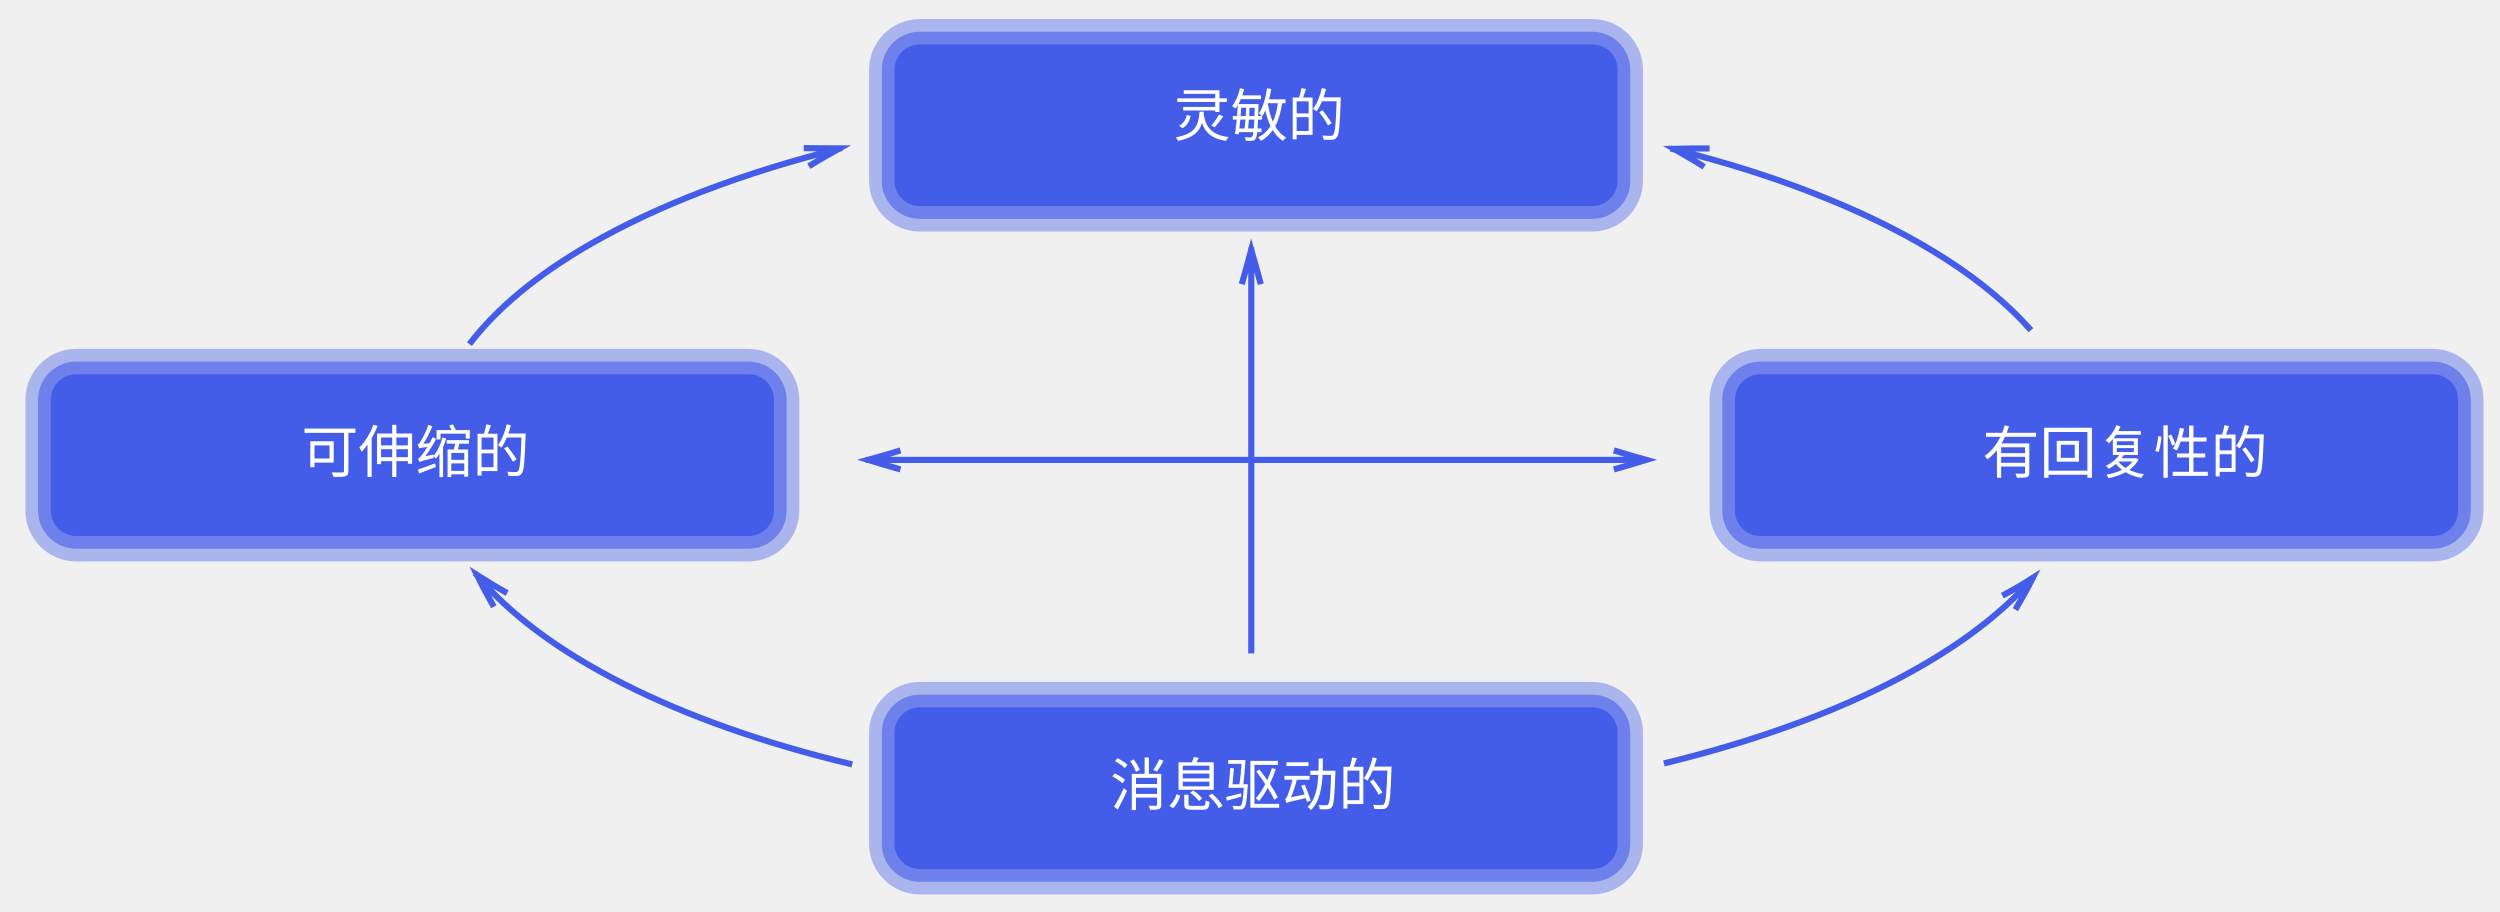
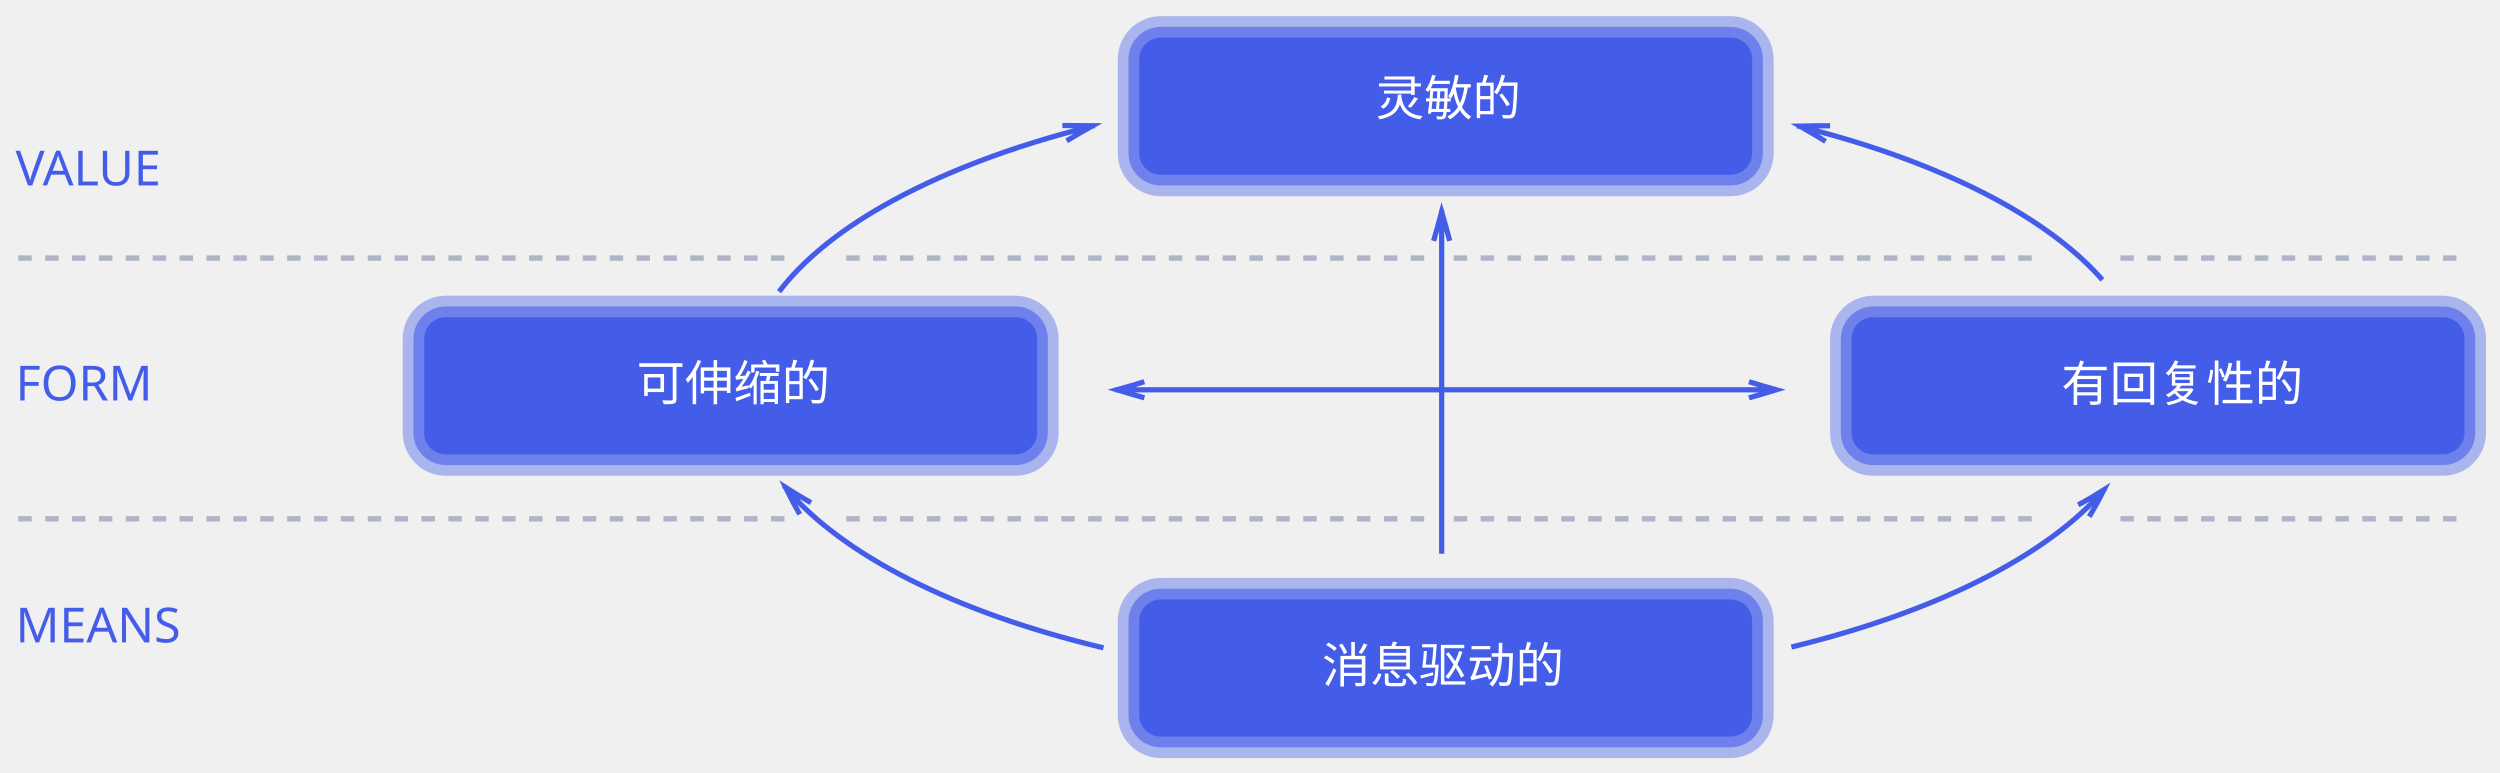
- <svg xmlns="http://www.w3.org/2000/svg" version="1.1" x="0px" y="0px" viewBox="0 0 788.2 287.3" enable-background="new 0 0 788.2 287.3" xml:space="preserve">
-   <g id="Layer_1">
+ <svg xmlns="http://www.w3.org/2000/svg" version="1.1" id="Layer_1" x="0px" y="0px" viewBox="0 0 930 287.3" style="enable-background:new 0 0 930 287.3;" xml:space="preserve">
+   <style type="text/css">
+ 	.st0{fill:none;stroke:#AFB4C6;stroke-width:2;stroke-miterlimit:10;stroke-dasharray:5;}
+ 	.st1{fill:#445DE9;}
+ 	.st2{font-family:'HelveticaNeue-Bold';}
+ 	.st3{font-size:18px;}
+ 	.st4{opacity:0.4;fill:#445DE9;enable-background:new    ;}
+ 	.st5{opacity:0.6;fill:#445DE9;enable-background:new    ;}
+ 	.st6{fill:#FFFFFF;}
+ 	.st7{font-family:'KozGoPr6N-Regular-83pv-RKSJ-H';}
+ 	.st8{fill:none;stroke:#445DE9;stroke-width:1.94;stroke-miterlimit:10;}
+ </style>
+   <g>
    <g>
-       <path opacity="0.4" fill-rule="evenodd" clip-rule="evenodd" fill="#445DE9" d="M290,73c-8.8,0-16-7.2-16-16V22    c0-8.8,7.2-16,16-16h212c8.8,0,16,7.2,16,16v35c0,8.8-7.2,16-16,16H290z" />
-       <path opacity="0.6" fill-rule="evenodd" clip-rule="evenodd" fill="#445DE9" d="M290,69c-6.6,0-12-5.4-12-12V22    c0-6.6,5.4-12,12-12h212c6.6,0,12,5.4,12,12v35c0,6.6-5.4,12-12,12H290z" />
-       <path fill-rule="evenodd" clip-rule="evenodd" fill="#445DE9" d="M502,14H290c-4.4,0-8,3.6-8,8v35c0,4.4,3.6,8,8,8h212    c4.4,0,8-3.6,8-8V22C510,17.5,506.4,14,502,14z" />
-       <text transform="matrix(1 0 0 1 370 42.9651)" fill="#FFFFFF" font-family="'HelveticaNeue'" font-size="18">灵敏的</text>
+       <line class="st0" x1="6.8" y1="96" x2="291.8" y2="96" />
+       <line class="st0" x1="314.8" y1="96" x2="533.8" y2="96" />
+       <line class="st0" x1="540.8" y1="96" x2="757.8" y2="96" />
+       <line class="st0" x1="788.8" y1="96" x2="914.8" y2="96" />
+     </g>
+     <g>
+       <line class="st0" x1="6.8" y1="193" x2="291.8" y2="193" />
+       <line class="st0" x1="314.8" y1="193" x2="531.8" y2="193" />
+       <line class="st0" x1="540.8" y1="193" x2="757.8" y2="193" />
+       <line class="st0" x1="788.8" y1="193" x2="914.8" y2="193" />
+     </g>
+     <g>
+       <text transform="matrix(1 0 0 1 5.7999 148.965)" class="st1 st2 st3">FORM</text>
+       <text transform="matrix(1 0 0 1 5.7999 238.965)" class="st1 st2 st3">MEANS</text>
+       <text transform="matrix(1 0 0 1 5.7999 68.965)" class="st1 st2 st3">VALUE</text>
+     </g>
+   </g>
+   <g id="Layer_1_1_">
+     <g>
+       <path class="st4" d="M431.8,73c-8.8,0-16-7.2-16-16V22c0-8.8,7.2-16,16-16h212c8.8,0,16,7.2,16,16v35c0,8.8-7.2,16-16,16H431.8z" />
+       <path class="st5" d="M431.8,69c-6.6,0-12-5.4-12-12V22c0-6.6,5.4-12,12-12h212c6.6,0,12,5.4,12,12v35c0,6.6-5.4,12-12,12H431.8z" />
+       <path class="st1" d="M643.8,14h-212c-4.4,0-8,3.6-8,8v35c0,4.4,3.6,8,8,8h212c4.4,0,8-3.6,8-8V22C651.8,17.5,648.2,14,643.8,14z" />
+       <text transform="matrix(1 0 0 1 511.8 42.9651)" class="st6 st7 st3">灵敏的</text>
      <g>
-         <path opacity="0.4" fill-rule="evenodd" clip-rule="evenodd" fill="#445DE9" d="M555,177c-8.8,0-16-7.2-16-16v-35     c0-8.8,7.2-16,16-16h212c8.8,0,16,7.2,16,16v35c0,8.8-7.2,16-16,16H555z" />
-         <path opacity="0.6" fill-rule="evenodd" clip-rule="evenodd" fill="#445DE9" d="M555,173c-6.6,0-12-5.4-12-12v-35     c0-6.6,5.4-12,12-12h212c6.6,0,12,5.4,12,12v35c0,6.6-5.4,12-12,12H555z" />
-         <path fill-rule="evenodd" clip-rule="evenodd" fill="#445DE9" d="M767,118H555c-4.4,0-8,3.6-8,8v35c0,4.4,3.6,8,8,8h212     c4.4,0,8-3.6,8-8v-35C775,121.5,771.4,118,767,118z" />
-         <text transform="matrix(1 0 0 1 625.0005 149.2253)" fill="#FFFFFF" font-family="'HelveticaNeue-Medium'" font-size="18">有回复性的</text>
+         <path class="st4" d="M696.8,177c-8.8,0-16-7.2-16-16v-35c0-8.8,7.2-16,16-16h212c8.8,0,16,7.2,16,16v35c0,8.8-7.2,16-16,16H696.8     z" />
+         <path class="st5" d="M696.8,173c-6.6,0-12-5.4-12-12v-35c0-6.6,5.4-12,12-12h212c6.6,0,12,5.4,12,12v35c0,6.6-5.4,12-12,12H696.8     z" />
+         <path class="st1" d="M908.8,118h-212c-4.4,0-8,3.6-8,8v35c0,4.4,3.6,8,8,8h212c4.4,0,8-3.6,8-8v-35     C916.8,121.5,913.2,118,908.8,118z" />
+         <text transform="matrix(1 0 0 1 766.8005 149.2253)" class="st6 st7 st3">有回复性的</text>
      </g>
      <g>
-         <path opacity="0.4" fill-rule="evenodd" clip-rule="evenodd" fill="#445DE9" d="M290,282c-8.8,0-16-7.2-16-16v-35     c0-8.8,7.2-16,16-16h212c8.8,0,16,7.2,16,16v35c0,8.8-7.2,16-16,16H290z" />
-         <path opacity="0.6" fill-rule="evenodd" clip-rule="evenodd" fill="#445DE9" d="M290,278c-6.6,0-12-5.4-12-12v-35     c0-6.6,5.4-12,12-12h212c6.6,0,12,5.4,12,12v35c0,6.6-5.4,12-12,12H290z" />
-         <path fill-rule="evenodd" clip-rule="evenodd" fill="#445DE9" d="M502,223H290c-4.4,0-8,3.6-8,8v35c0,4.4,3.6,8,8,8h212     c4.4,0,8-3.6,8-8v-35C510,226.5,506.4,223,502,223z" />
+         <path class="st4" d="M431.8,282c-8.8,0-16-7.2-16-16v-35c0-8.8,7.2-16,16-16h212c8.8,0,16,7.2,16,16v35c0,8.8-7.2,16-16,16H431.8     z" />
+         <path class="st5" d="M431.8,278c-6.6,0-12-5.4-12-12v-35c0-6.6,5.4-12,12-12h212c6.6,0,12,5.4,12,12v35c0,6.6-5.4,12-12,12H431.8     z" />
+         <path class="st1" d="M643.8,223h-212c-4.4,0-8,3.6-8,8v35c0,4.4,3.6,8,8,8h212c4.4,0,8-3.6,8-8v-35     C651.8,226.5,648.2,223,643.8,223z" />
      </g>
-       <text transform="matrix(1 0 0 1 350 253.9655)" fill="#FFFFFF" font-family="'HelveticaNeue-Medium'" font-size="18">消息驱动的</text>
+       <text transform="matrix(1 0 0 1 491.8 253.9655)" class="st6 st7 st3">消息驱动的</text>
      <g>
-         <path opacity="0.4" fill-rule="evenodd" clip-rule="evenodd" fill="#445DE9" d="M24,177c-8.8,0-16-7.2-16-16v-35     c0-8.8,7.2-16,16-16h212c8.8,0,16,7.2,16,16v35c0,8.8-7.2,16-16,16H24z" />
-         <path opacity="0.6" fill-rule="evenodd" clip-rule="evenodd" fill="#445DE9" d="M24,173c-6.6,0-12-5.4-12-12v-35     c0-6.6,5.4-12,12-12h212c6.6,0,12,5.4,12,12v35c0,6.6-5.4,12-12,12H24z" />
-         <path fill-rule="evenodd" clip-rule="evenodd" fill="#445DE9" d="M236,118H24c-4.4,0-8,3.6-8,8v35c0,4.4,3.6,8,8,8h212     c4.4,0,8-3.6,8-8v-35C244,121.5,240.4,118,236,118z" />
-         <text transform="matrix(1 0 0 1 95 148.965)" fill="#FFFFFF" font-family="'HelveticaNeue-Medium'" font-size="18">可伸缩的</text>
+         <path class="st4" d="M165.8,177c-8.8,0-16-7.2-16-16v-35c0-8.8,7.2-16,16-16h212c8.8,0,16,7.2,16,16v35c0,8.8-7.2,16-16,16H165.8     z" />
+         <path class="st5" d="M165.8,173c-6.6,0-12-5.4-12-12v-35c0-6.6,5.4-12,12-12h212c6.6,0,12,5.4,12,12v35c0,6.6-5.4,12-12,12H165.8     z" />
+         <path class="st1" d="M377.8,118h-212c-4.4,0-8,3.6-8,8v35c0,4.4,3.6,8,8,8h212c4.4,0,8-3.6,8-8v-35     C385.8,121.5,382.2,118,377.8,118z" />
+         <text transform="matrix(1 0 0 1 236.8 148.965)" class="st6 st7 st3">可伸缩的</text>
      </g>
    </g>
  </g>
  <g id="Layer_2">
-     <path fill="none" stroke="#445DE9" stroke-width="1.94" stroke-miterlimit="10" d="M265.4,46.7c-31.1,7.7-58.2,18.1-79.5,30.4   c-16.3,9.4-29.2,20-37.9,31.4 M253.4,46.7c3.9,0,7.3,0.1,11.2,0.1c-3.4,1.9-6.3,3.6-9.6,5.6 M149.8,180.7   c21.3,25.8,63.9,47.2,118.9,60.3 M155.7,191.3c-2-3.5-3.6-6.5-5.3-10c3.3,2.1,6.1,3.8,9.5,5.7 M524.6,240.7   c53.5-13,95.2-33.8,116.6-58.8 M635.4,192.2c2-3.4,3.7-6.4,5.5-10c-3.3,2.1-6.2,3.8-9.6,5.6 M640.3,104.1   c-13.8-15.7-35.7-29.8-63.6-41.2c-15-6.2-31.8-11.6-50-16.1 M539,46.8c-3.9,0-7.3,0-11.3,0.1c3.4,2,6.3,3.6,9.6,5.7 M394.5,78v128    M391.5,89.6c1.1-3.8,2-7,3-10.8c1.1,3.8,2,7,3,10.8 M273,145h246 M283.9,148c-3.6-1-6.6-1.9-10.2-3c3.6-1,6.6-1.9,10.2-3    M508.8,148c3.6-1,6.6-1.9,10.2-3c-3.6-1-6.6-1.9-10.2-3" />
+     <path class="st8" d="M407.2,46.7c-31.1,7.7-58.2,18.1-79.5,30.4c-16.3,9.4-29.2,20-37.9,31.4 M395.2,46.7c3.9,0,7.3,0.1,11.2,0.1   c-3.4,1.9-6.3,3.6-9.6,5.6 M291.6,180.7c21.3,25.8,63.9,47.2,118.9,60.3 M297.5,191.3c-2-3.5-3.6-6.5-5.3-10   c3.3,2.1,6.1,3.8,9.5,5.7 M666.4,240.7c53.5-13,95.2-33.8,116.6-58.8 M777.2,192.2c2-3.4,3.7-6.4,5.5-10c-3.3,2.1-6.2,3.8-9.6,5.6    M782.1,104.1c-13.8-15.7-35.7-29.8-63.6-41.2c-15-6.2-31.8-11.6-50-16.1 M680.8,46.8c-3.9,0-7.3,0-11.3,0.1c3.4,2,6.3,3.6,9.6,5.7    M536.3,78v128 M533.3,89.6c1.1-3.8,2-7,3-10.8c1.1,3.8,2,7,3,10.8 M414.8,145h246 M425.7,148c-3.6-1-6.6-1.9-10.2-3   c3.6-1,6.6-1.9,10.2-3 M650.6,148c3.6-1,6.6-1.9,10.2-3c-3.6-1-6.6-1.9-10.2-3" />
  </g>
</svg>
